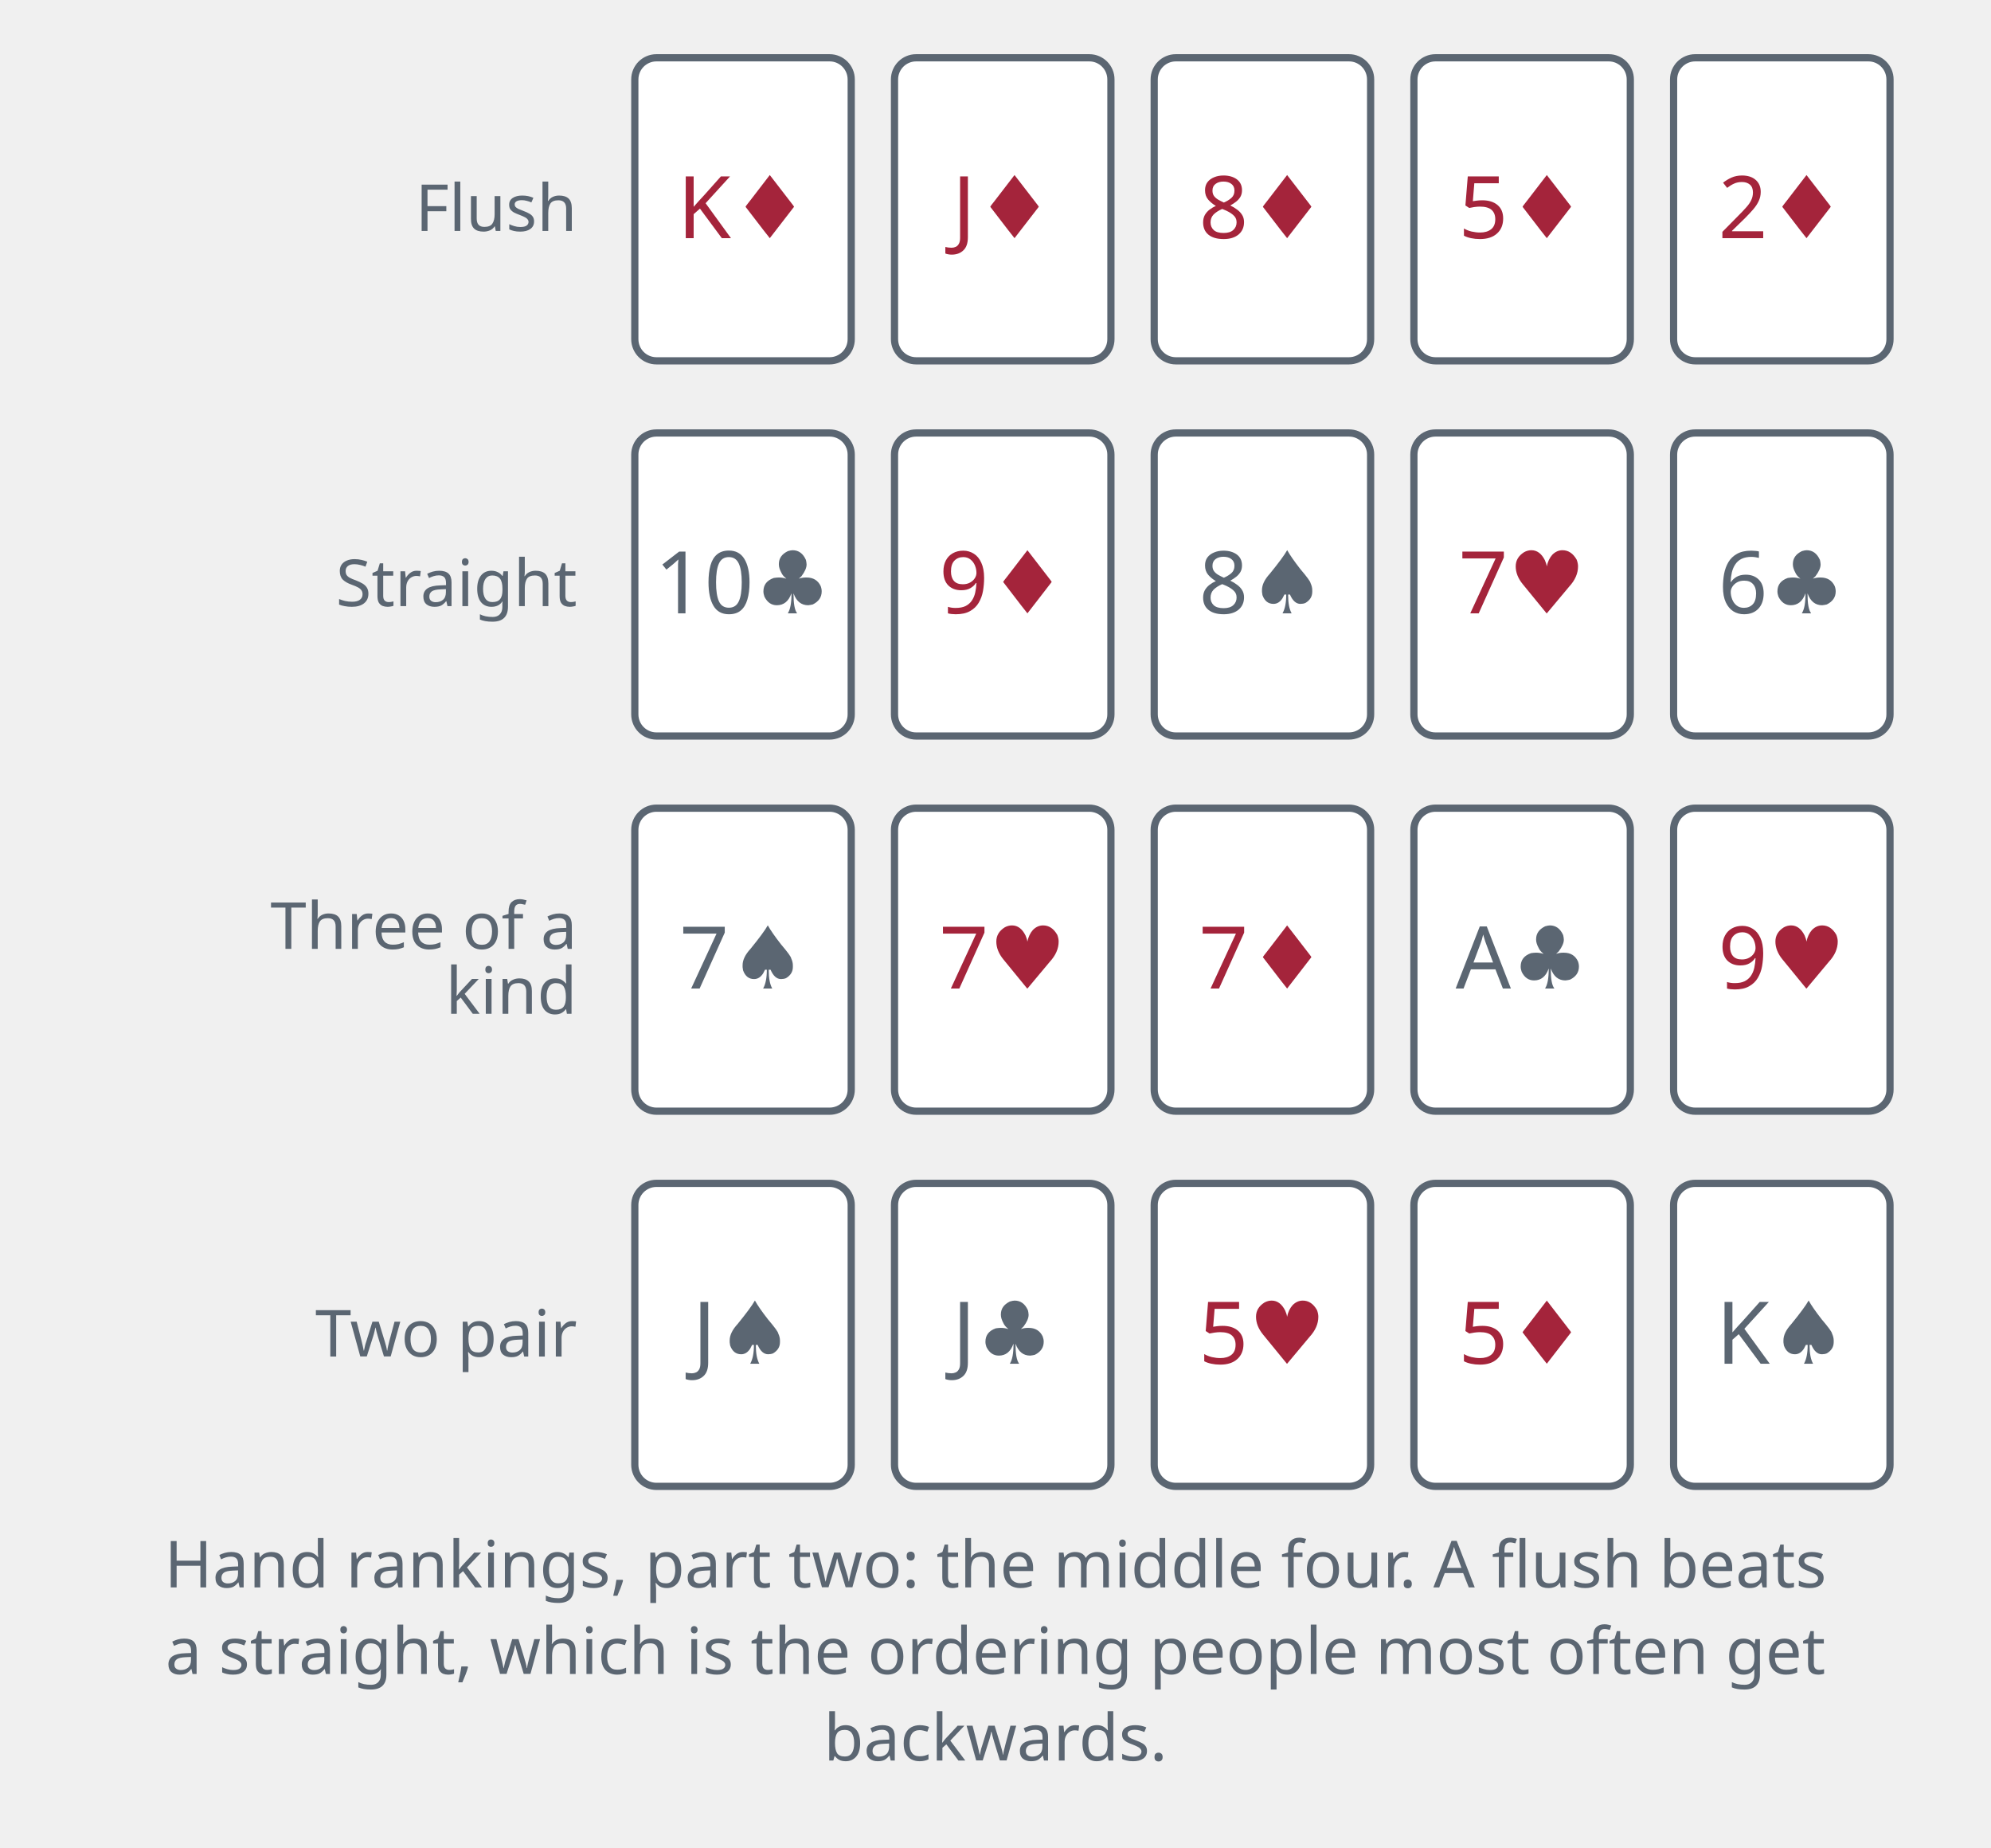
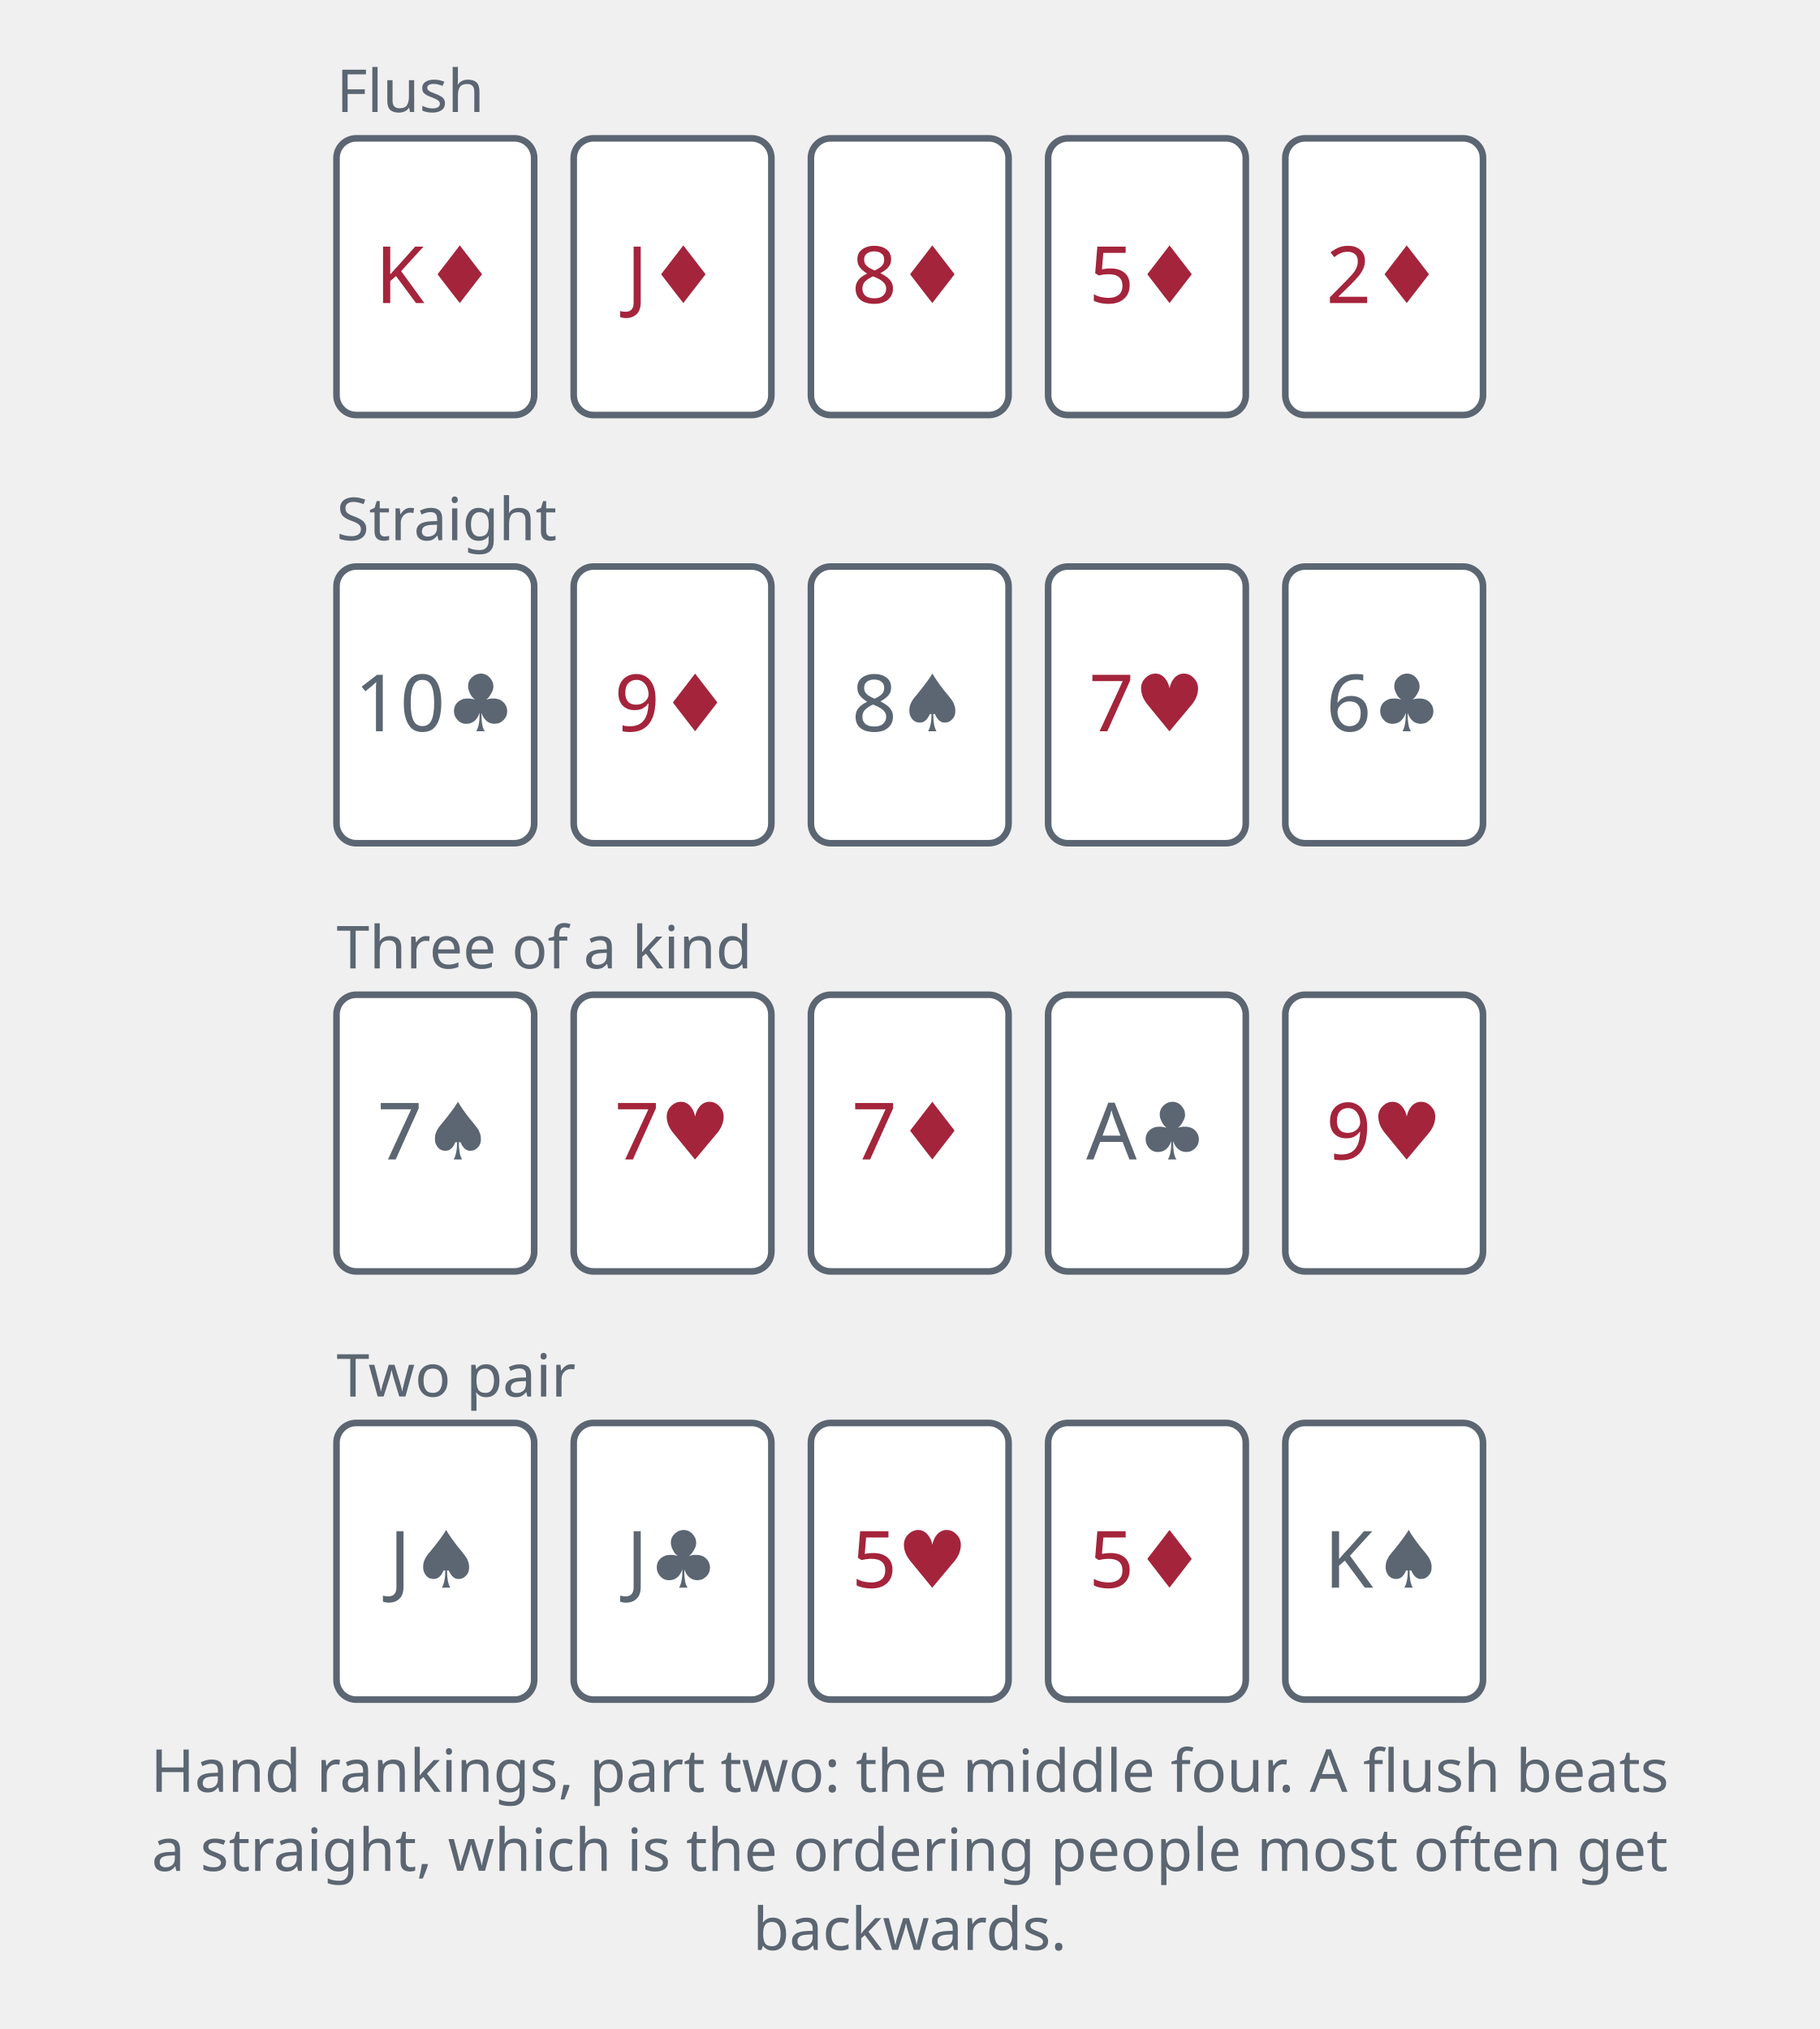
- <svg xmlns="http://www.w3.org/2000/svg" viewBox="0 0 276 256" width="442" height="410" role="img" aria-label="Texas Hold'em: Hand rankings, part two: the middle four. A flush beats a straight, which is the ordering people most often get backwards.">
-   <rect x="88.0" y="8.0" width="30" height="42" rx="3" fill="#ffffff" stroke="#5b6672" stroke-width="1" />
-   <text x="103.0" y="33.0" text-anchor="middle" font-family="system-ui, sans-serif" font-size="12" fill="#a4243b">K♦</text>
-   <rect x="124.0" y="8.0" width="30" height="42" rx="3" fill="#ffffff" stroke="#5b6672" stroke-width="1" />
-   <text x="139.0" y="33.0" text-anchor="middle" font-family="system-ui, sans-serif" font-size="12" fill="#a4243b">J♦</text>
-   <rect x="160.0" y="8.0" width="30" height="42" rx="3" fill="#ffffff" stroke="#5b6672" stroke-width="1" />
-   <text x="175.0" y="33.0" text-anchor="middle" font-family="system-ui, sans-serif" font-size="12" fill="#a4243b">8♦</text>
-   <rect x="196.0" y="8.0" width="30" height="42" rx="3" fill="#ffffff" stroke="#5b6672" stroke-width="1" />
-   <text x="211.0" y="33.0" text-anchor="middle" font-family="system-ui, sans-serif" font-size="12" fill="#a4243b">5♦</text>
-   <rect x="232.0" y="8.0" width="30" height="42" rx="3" fill="#ffffff" stroke="#5b6672" stroke-width="1" />
-   <text x="247.0" y="33.0" text-anchor="middle" font-family="system-ui, sans-serif" font-size="12" fill="#a4243b">2♦</text>
-   <rect x="88.0" y="60.0" width="30" height="42" rx="3" fill="#ffffff" stroke="#5b6672" stroke-width="1" />
-   <text x="103.0" y="85.0" text-anchor="middle" font-family="system-ui, sans-serif" font-size="12" fill="#5b6672">10♣</text>
-   <rect x="124.0" y="60.0" width="30" height="42" rx="3" fill="#ffffff" stroke="#5b6672" stroke-width="1" />
-   <text x="139.0" y="85.0" text-anchor="middle" font-family="system-ui, sans-serif" font-size="12" fill="#a4243b">9♦</text>
-   <rect x="160.0" y="60.0" width="30" height="42" rx="3" fill="#ffffff" stroke="#5b6672" stroke-width="1" />
-   <text x="175.0" y="85.0" text-anchor="middle" font-family="system-ui, sans-serif" font-size="12" fill="#5b6672">8♠</text>
-   <rect x="196.0" y="60.0" width="30" height="42" rx="3" fill="#ffffff" stroke="#5b6672" stroke-width="1" />
-   <text x="211.0" y="85.0" text-anchor="middle" font-family="system-ui, sans-serif" font-size="12" fill="#a4243b">7♥</text>
-   <rect x="232.0" y="60.0" width="30" height="42" rx="3" fill="#ffffff" stroke="#5b6672" stroke-width="1" />
-   <text x="247.0" y="85.0" text-anchor="middle" font-family="system-ui, sans-serif" font-size="12" fill="#5b6672">6♣</text>
-   <rect x="88.0" y="112.0" width="30" height="42" rx="3" fill="#ffffff" stroke="#5b6672" stroke-width="1" />
-   <text x="103.0" y="137.0" text-anchor="middle" font-family="system-ui, sans-serif" font-size="12" fill="#5b6672">7♠</text>
-   <rect x="124.0" y="112.0" width="30" height="42" rx="3" fill="#ffffff" stroke="#5b6672" stroke-width="1" />
-   <text x="139.0" y="137.0" text-anchor="middle" font-family="system-ui, sans-serif" font-size="12" fill="#a4243b">7♥</text>
-   <rect x="160.0" y="112.0" width="30" height="42" rx="3" fill="#ffffff" stroke="#5b6672" stroke-width="1" />
-   <text x="175.0" y="137.0" text-anchor="middle" font-family="system-ui, sans-serif" font-size="12" fill="#a4243b">7♦</text>
-   <rect x="196.0" y="112.0" width="30" height="42" rx="3" fill="#ffffff" stroke="#5b6672" stroke-width="1" />
-   <text x="211.0" y="137.0" text-anchor="middle" font-family="system-ui, sans-serif" font-size="12" fill="#5b6672">A♣</text>
-   <rect x="232.0" y="112.0" width="30" height="42" rx="3" fill="#ffffff" stroke="#5b6672" stroke-width="1" />
-   <text x="247.0" y="137.0" text-anchor="middle" font-family="system-ui, sans-serif" font-size="12" fill="#a4243b">9♥</text>
-   <rect x="88.0" y="164.0" width="30" height="42" rx="3" fill="#ffffff" stroke="#5b6672" stroke-width="1" />
-   <text x="103.0" y="189.0" text-anchor="middle" font-family="system-ui, sans-serif" font-size="12" fill="#5b6672">J♠</text>
-   <rect x="124.0" y="164.0" width="30" height="42" rx="3" fill="#ffffff" stroke="#5b6672" stroke-width="1" />
-   <text x="139.0" y="189.0" text-anchor="middle" font-family="system-ui, sans-serif" font-size="12" fill="#5b6672">J♣</text>
-   <rect x="160.0" y="164.0" width="30" height="42" rx="3" fill="#ffffff" stroke="#5b6672" stroke-width="1" />
-   <text x="175.0" y="189.0" text-anchor="middle" font-family="system-ui, sans-serif" font-size="12" fill="#a4243b">5♥</text>
-   <rect x="196.0" y="164.0" width="30" height="42" rx="3" fill="#ffffff" stroke="#5b6672" stroke-width="1" />
-   <text x="211.0" y="189.0" text-anchor="middle" font-family="system-ui, sans-serif" font-size="12" fill="#a4243b">5♦</text>
-   <rect x="232.0" y="164.0" width="30" height="42" rx="3" fill="#ffffff" stroke="#5b6672" stroke-width="1" />
-   <text x="247.0" y="189.0" text-anchor="middle" font-family="system-ui, sans-serif" font-size="12" fill="#5b6672">K♠</text>
-   <text x="80.0" y="32.0" text-anchor="end" font-family="system-ui, sans-serif" font-size="9" fill="#5b6672">Flush</text>
-   <text x="80.0" y="84.0" text-anchor="end" font-family="system-ui, sans-serif" font-size="9" fill="#5b6672">Straight</text>
-   <text x="80.0" y="131.5" text-anchor="end" font-family="system-ui, sans-serif" font-size="9" fill="#5b6672">Three of a</text>
-   <text x="80.0" y="140.5" text-anchor="end" font-family="system-ui, sans-serif" font-size="9" fill="#5b6672">kind</text>
-   <text x="80.0" y="188.0" text-anchor="end" font-family="system-ui, sans-serif" font-size="9" fill="#5b6672">Two pair</text>
-   <text x="138.0" y="220.0" text-anchor="middle" font-family="system-ui, sans-serif" font-size="9" fill="#5b6672">Hand rankings, part two: the middle four. A flush beats</text>
-   <text x="138.0" y="232.0" text-anchor="middle" font-family="system-ui, sans-serif" font-size="9" fill="#5b6672">a straight, which is the ordering people most often get</text>
-   <text x="138.0" y="244.0" text-anchor="middle" font-family="system-ui, sans-serif" font-size="9" fill="#5b6672">backwards.</text>
+ <svg xmlns="http://www.w3.org/2000/svg" viewBox="0 0 276 308" width="442" height="493" role="img" aria-label="Texas Hold'em: Hand rankings, part two: the middle four. A flush beats a straight, which is the ordering people most often get backwards.">
+   <rect x="51.0" y="21.0" width="30" height="42" rx="3" fill="#ffffff" stroke="#5b6672" stroke-width="1" />
+   <text x="66.0" y="46.0" text-anchor="middle" font-family="system-ui, sans-serif" font-size="12" fill="#a4243b">K♦</text>
+   <rect x="87.0" y="21.0" width="30" height="42" rx="3" fill="#ffffff" stroke="#5b6672" stroke-width="1" />
+   <text x="102.0" y="46.0" text-anchor="middle" font-family="system-ui, sans-serif" font-size="12" fill="#a4243b">J♦</text>
+   <rect x="123.0" y="21.0" width="30" height="42" rx="3" fill="#ffffff" stroke="#5b6672" stroke-width="1" />
+   <text x="138.0" y="46.0" text-anchor="middle" font-family="system-ui, sans-serif" font-size="12" fill="#a4243b">8♦</text>
+   <rect x="159.0" y="21.0" width="30" height="42" rx="3" fill="#ffffff" stroke="#5b6672" stroke-width="1" />
+   <text x="174.0" y="46.0" text-anchor="middle" font-family="system-ui, sans-serif" font-size="12" fill="#a4243b">5♦</text>
+   <rect x="195.0" y="21.0" width="30" height="42" rx="3" fill="#ffffff" stroke="#5b6672" stroke-width="1" />
+   <text x="210.0" y="46.0" text-anchor="middle" font-family="system-ui, sans-serif" font-size="12" fill="#a4243b">2♦</text>
+   <rect x="51.0" y="86.0" width="30" height="42" rx="3" fill="#ffffff" stroke="#5b6672" stroke-width="1" />
+   <text x="66.0" y="111.0" text-anchor="middle" font-family="system-ui, sans-serif" font-size="12" fill="#5b6672">10♣</text>
+   <rect x="87.0" y="86.0" width="30" height="42" rx="3" fill="#ffffff" stroke="#5b6672" stroke-width="1" />
+   <text x="102.0" y="111.0" text-anchor="middle" font-family="system-ui, sans-serif" font-size="12" fill="#a4243b">9♦</text>
+   <rect x="123.0" y="86.0" width="30" height="42" rx="3" fill="#ffffff" stroke="#5b6672" stroke-width="1" />
+   <text x="138.0" y="111.0" text-anchor="middle" font-family="system-ui, sans-serif" font-size="12" fill="#5b6672">8♠</text>
+   <rect x="159.0" y="86.0" width="30" height="42" rx="3" fill="#ffffff" stroke="#5b6672" stroke-width="1" />
+   <text x="174.0" y="111.0" text-anchor="middle" font-family="system-ui, sans-serif" font-size="12" fill="#a4243b">7♥</text>
+   <rect x="195.0" y="86.0" width="30" height="42" rx="3" fill="#ffffff" stroke="#5b6672" stroke-width="1" />
+   <text x="210.0" y="111.0" text-anchor="middle" font-family="system-ui, sans-serif" font-size="12" fill="#5b6672">6♣</text>
+   <rect x="51.0" y="151.0" width="30" height="42" rx="3" fill="#ffffff" stroke="#5b6672" stroke-width="1" />
+   <text x="66.0" y="176.0" text-anchor="middle" font-family="system-ui, sans-serif" font-size="12" fill="#5b6672">7♠</text>
+   <rect x="87.0" y="151.0" width="30" height="42" rx="3" fill="#ffffff" stroke="#5b6672" stroke-width="1" />
+   <text x="102.0" y="176.0" text-anchor="middle" font-family="system-ui, sans-serif" font-size="12" fill="#a4243b">7♥</text>
+   <rect x="123.0" y="151.0" width="30" height="42" rx="3" fill="#ffffff" stroke="#5b6672" stroke-width="1" />
+   <text x="138.0" y="176.0" text-anchor="middle" font-family="system-ui, sans-serif" font-size="12" fill="#a4243b">7♦</text>
+   <rect x="159.0" y="151.0" width="30" height="42" rx="3" fill="#ffffff" stroke="#5b6672" stroke-width="1" />
+   <text x="174.0" y="176.0" text-anchor="middle" font-family="system-ui, sans-serif" font-size="12" fill="#5b6672">A♣</text>
+   <rect x="195.0" y="151.0" width="30" height="42" rx="3" fill="#ffffff" stroke="#5b6672" stroke-width="1" />
+   <text x="210.0" y="176.0" text-anchor="middle" font-family="system-ui, sans-serif" font-size="12" fill="#a4243b">9♥</text>
+   <rect x="51.0" y="216.0" width="30" height="42" rx="3" fill="#ffffff" stroke="#5b6672" stroke-width="1" />
+   <text x="66.0" y="241.0" text-anchor="middle" font-family="system-ui, sans-serif" font-size="12" fill="#5b6672">J♠</text>
+   <rect x="87.0" y="216.0" width="30" height="42" rx="3" fill="#ffffff" stroke="#5b6672" stroke-width="1" />
+   <text x="102.0" y="241.0" text-anchor="middle" font-family="system-ui, sans-serif" font-size="12" fill="#5b6672">J♣</text>
+   <rect x="123.0" y="216.0" width="30" height="42" rx="3" fill="#ffffff" stroke="#5b6672" stroke-width="1" />
+   <text x="138.0" y="241.0" text-anchor="middle" font-family="system-ui, sans-serif" font-size="12" fill="#a4243b">5♥</text>
+   <rect x="159.0" y="216.0" width="30" height="42" rx="3" fill="#ffffff" stroke="#5b6672" stroke-width="1" />
+   <text x="174.0" y="241.0" text-anchor="middle" font-family="system-ui, sans-serif" font-size="12" fill="#a4243b">5♦</text>
+   <rect x="195.0" y="216.0" width="30" height="42" rx="3" fill="#ffffff" stroke="#5b6672" stroke-width="1" />
+   <text x="210.0" y="241.0" text-anchor="middle" font-family="system-ui, sans-serif" font-size="12" fill="#5b6672">K♠</text>
+   <text x="51.0" y="17.0" font-family="system-ui, sans-serif" font-size="9" fill="#5b6672">Flush</text>
+   <text x="51.0" y="82.0" font-family="system-ui, sans-serif" font-size="9" fill="#5b6672">Straight</text>
+   <text x="51.0" y="147.0" font-family="system-ui, sans-serif" font-size="9" fill="#5b6672">Three of a kind</text>
+   <text x="51.0" y="212.0" font-family="system-ui, sans-serif" font-size="9" fill="#5b6672">Two pair</text>
+   <text x="138.0" y="272.0" text-anchor="middle" font-family="system-ui, sans-serif" font-size="9" fill="#5b6672">Hand rankings, part two: the middle four. A flush beats</text>
+   <text x="138.0" y="284.0" text-anchor="middle" font-family="system-ui, sans-serif" font-size="9" fill="#5b6672">a straight, which is the ordering people most often get</text>
+   <text x="138.0" y="296.0" text-anchor="middle" font-family="system-ui, sans-serif" font-size="9" fill="#5b6672">backwards.</text>
</svg>
